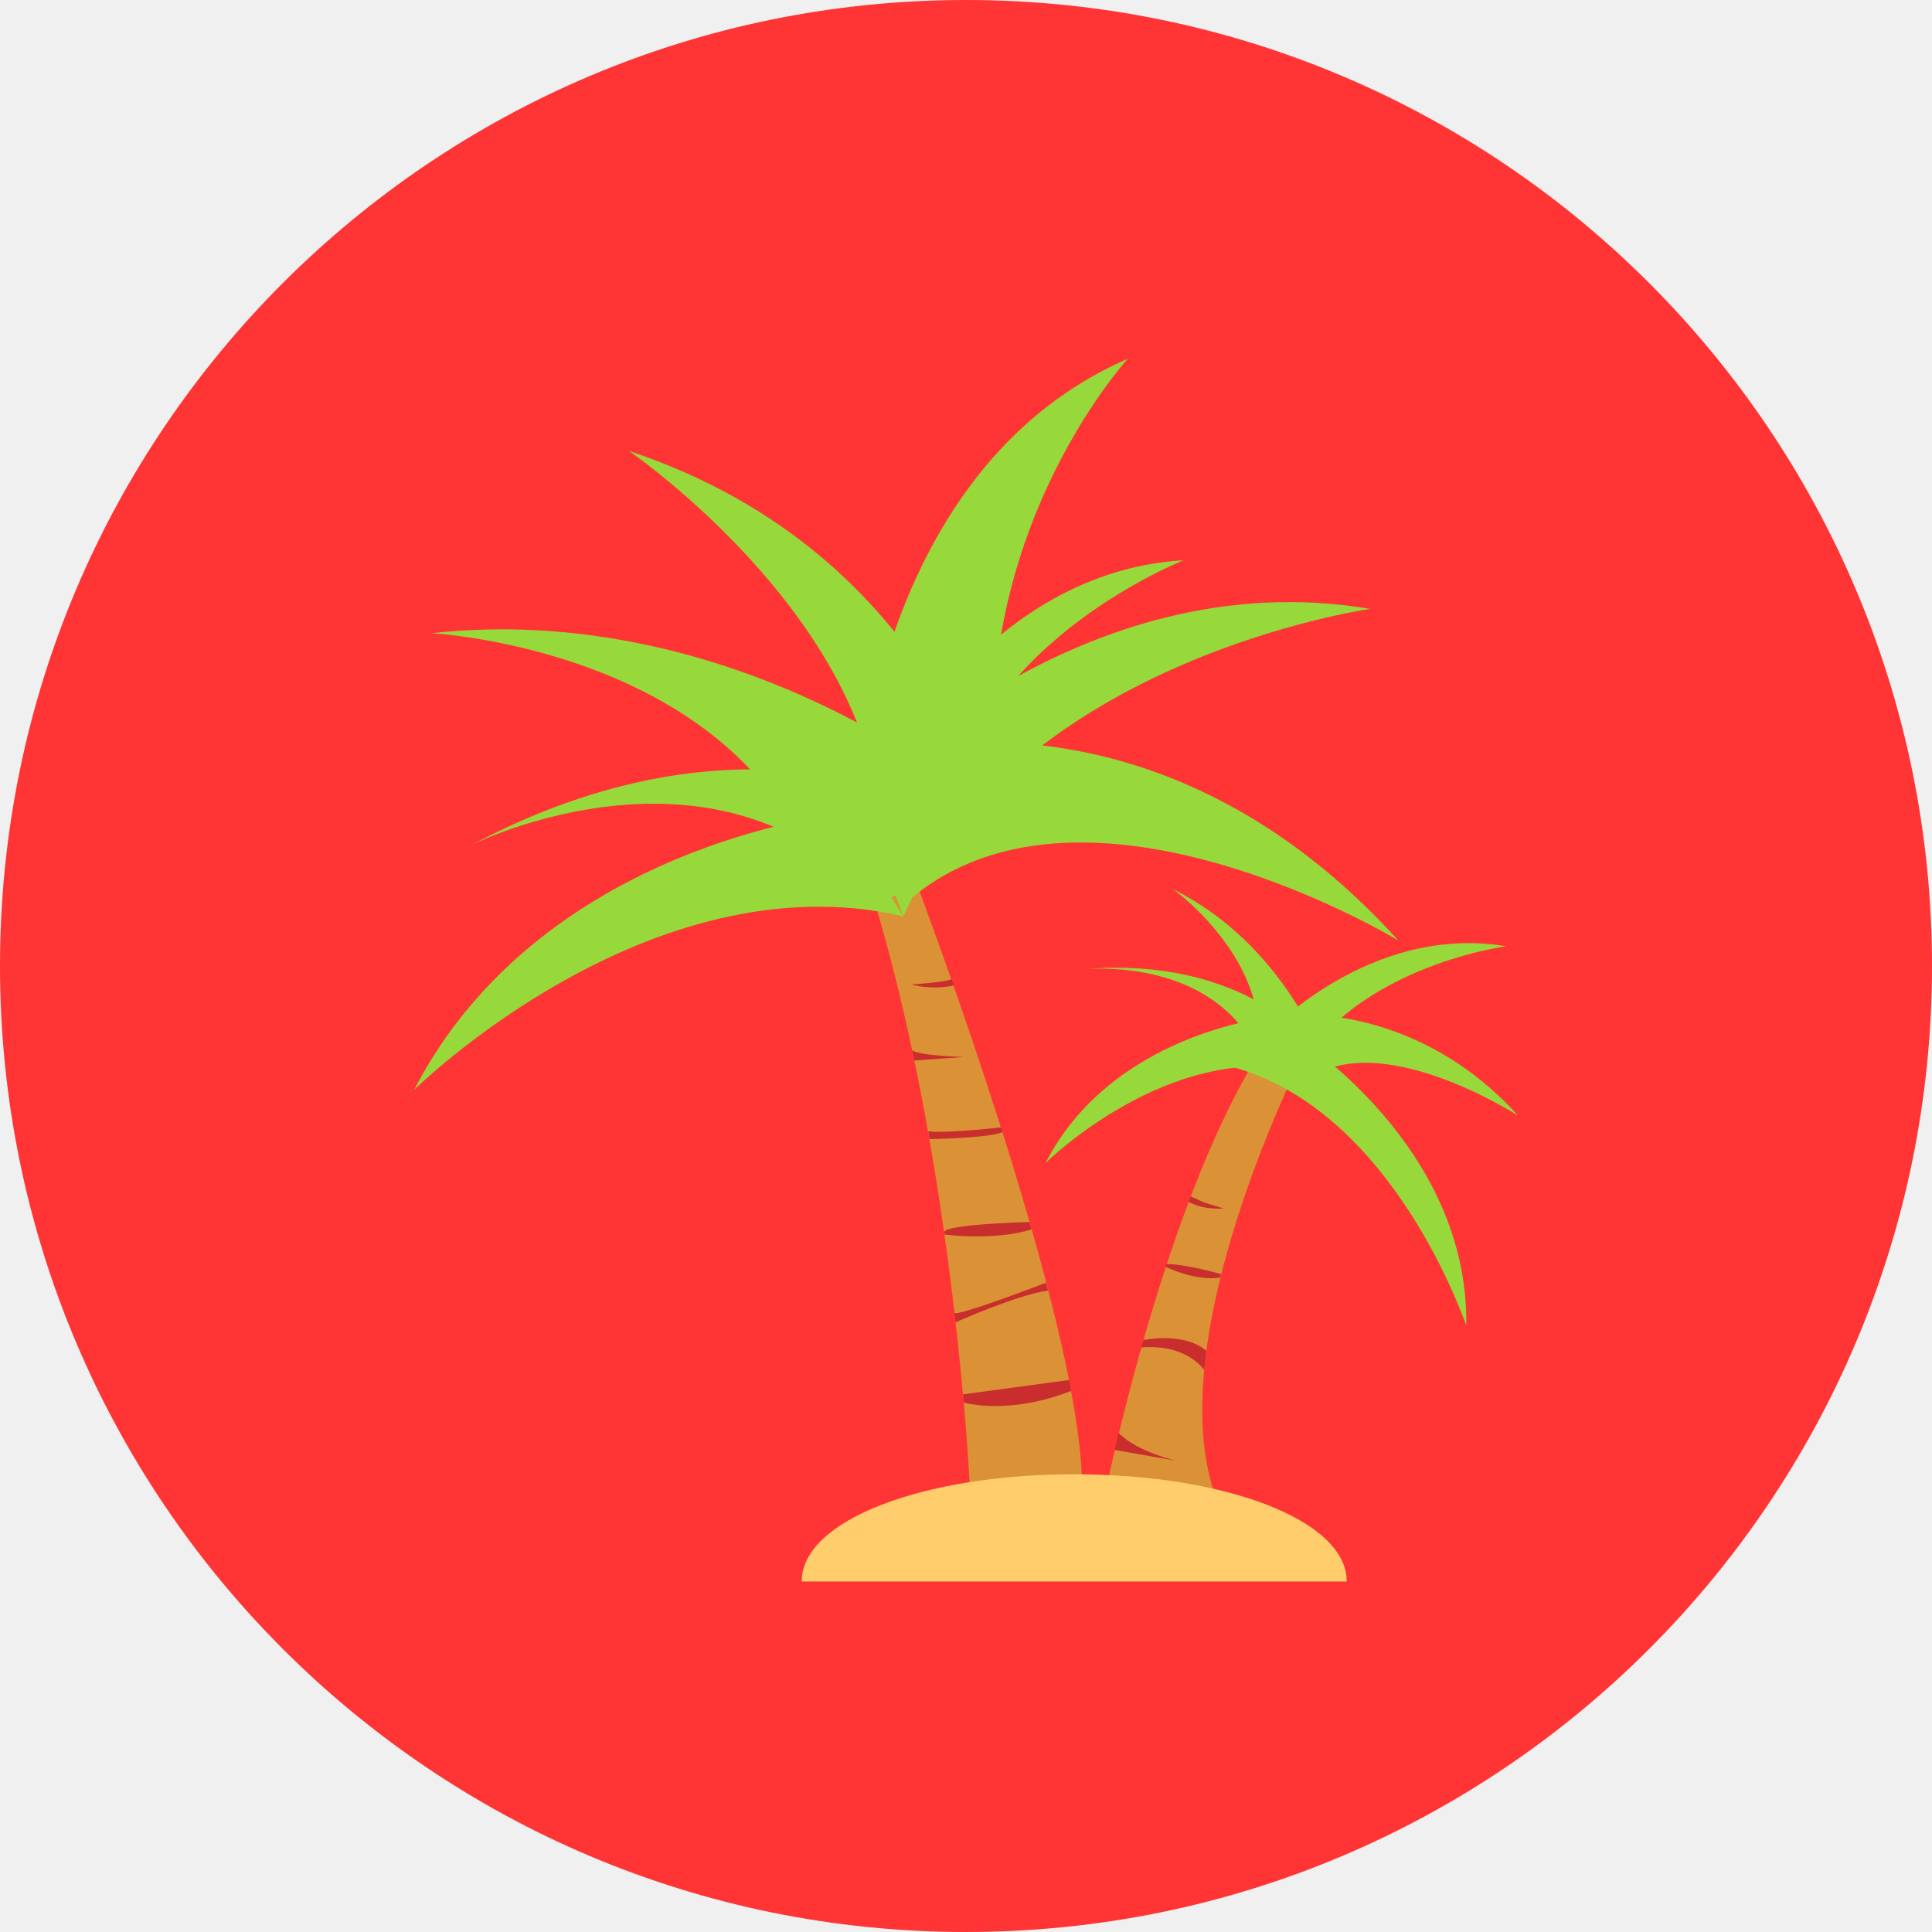
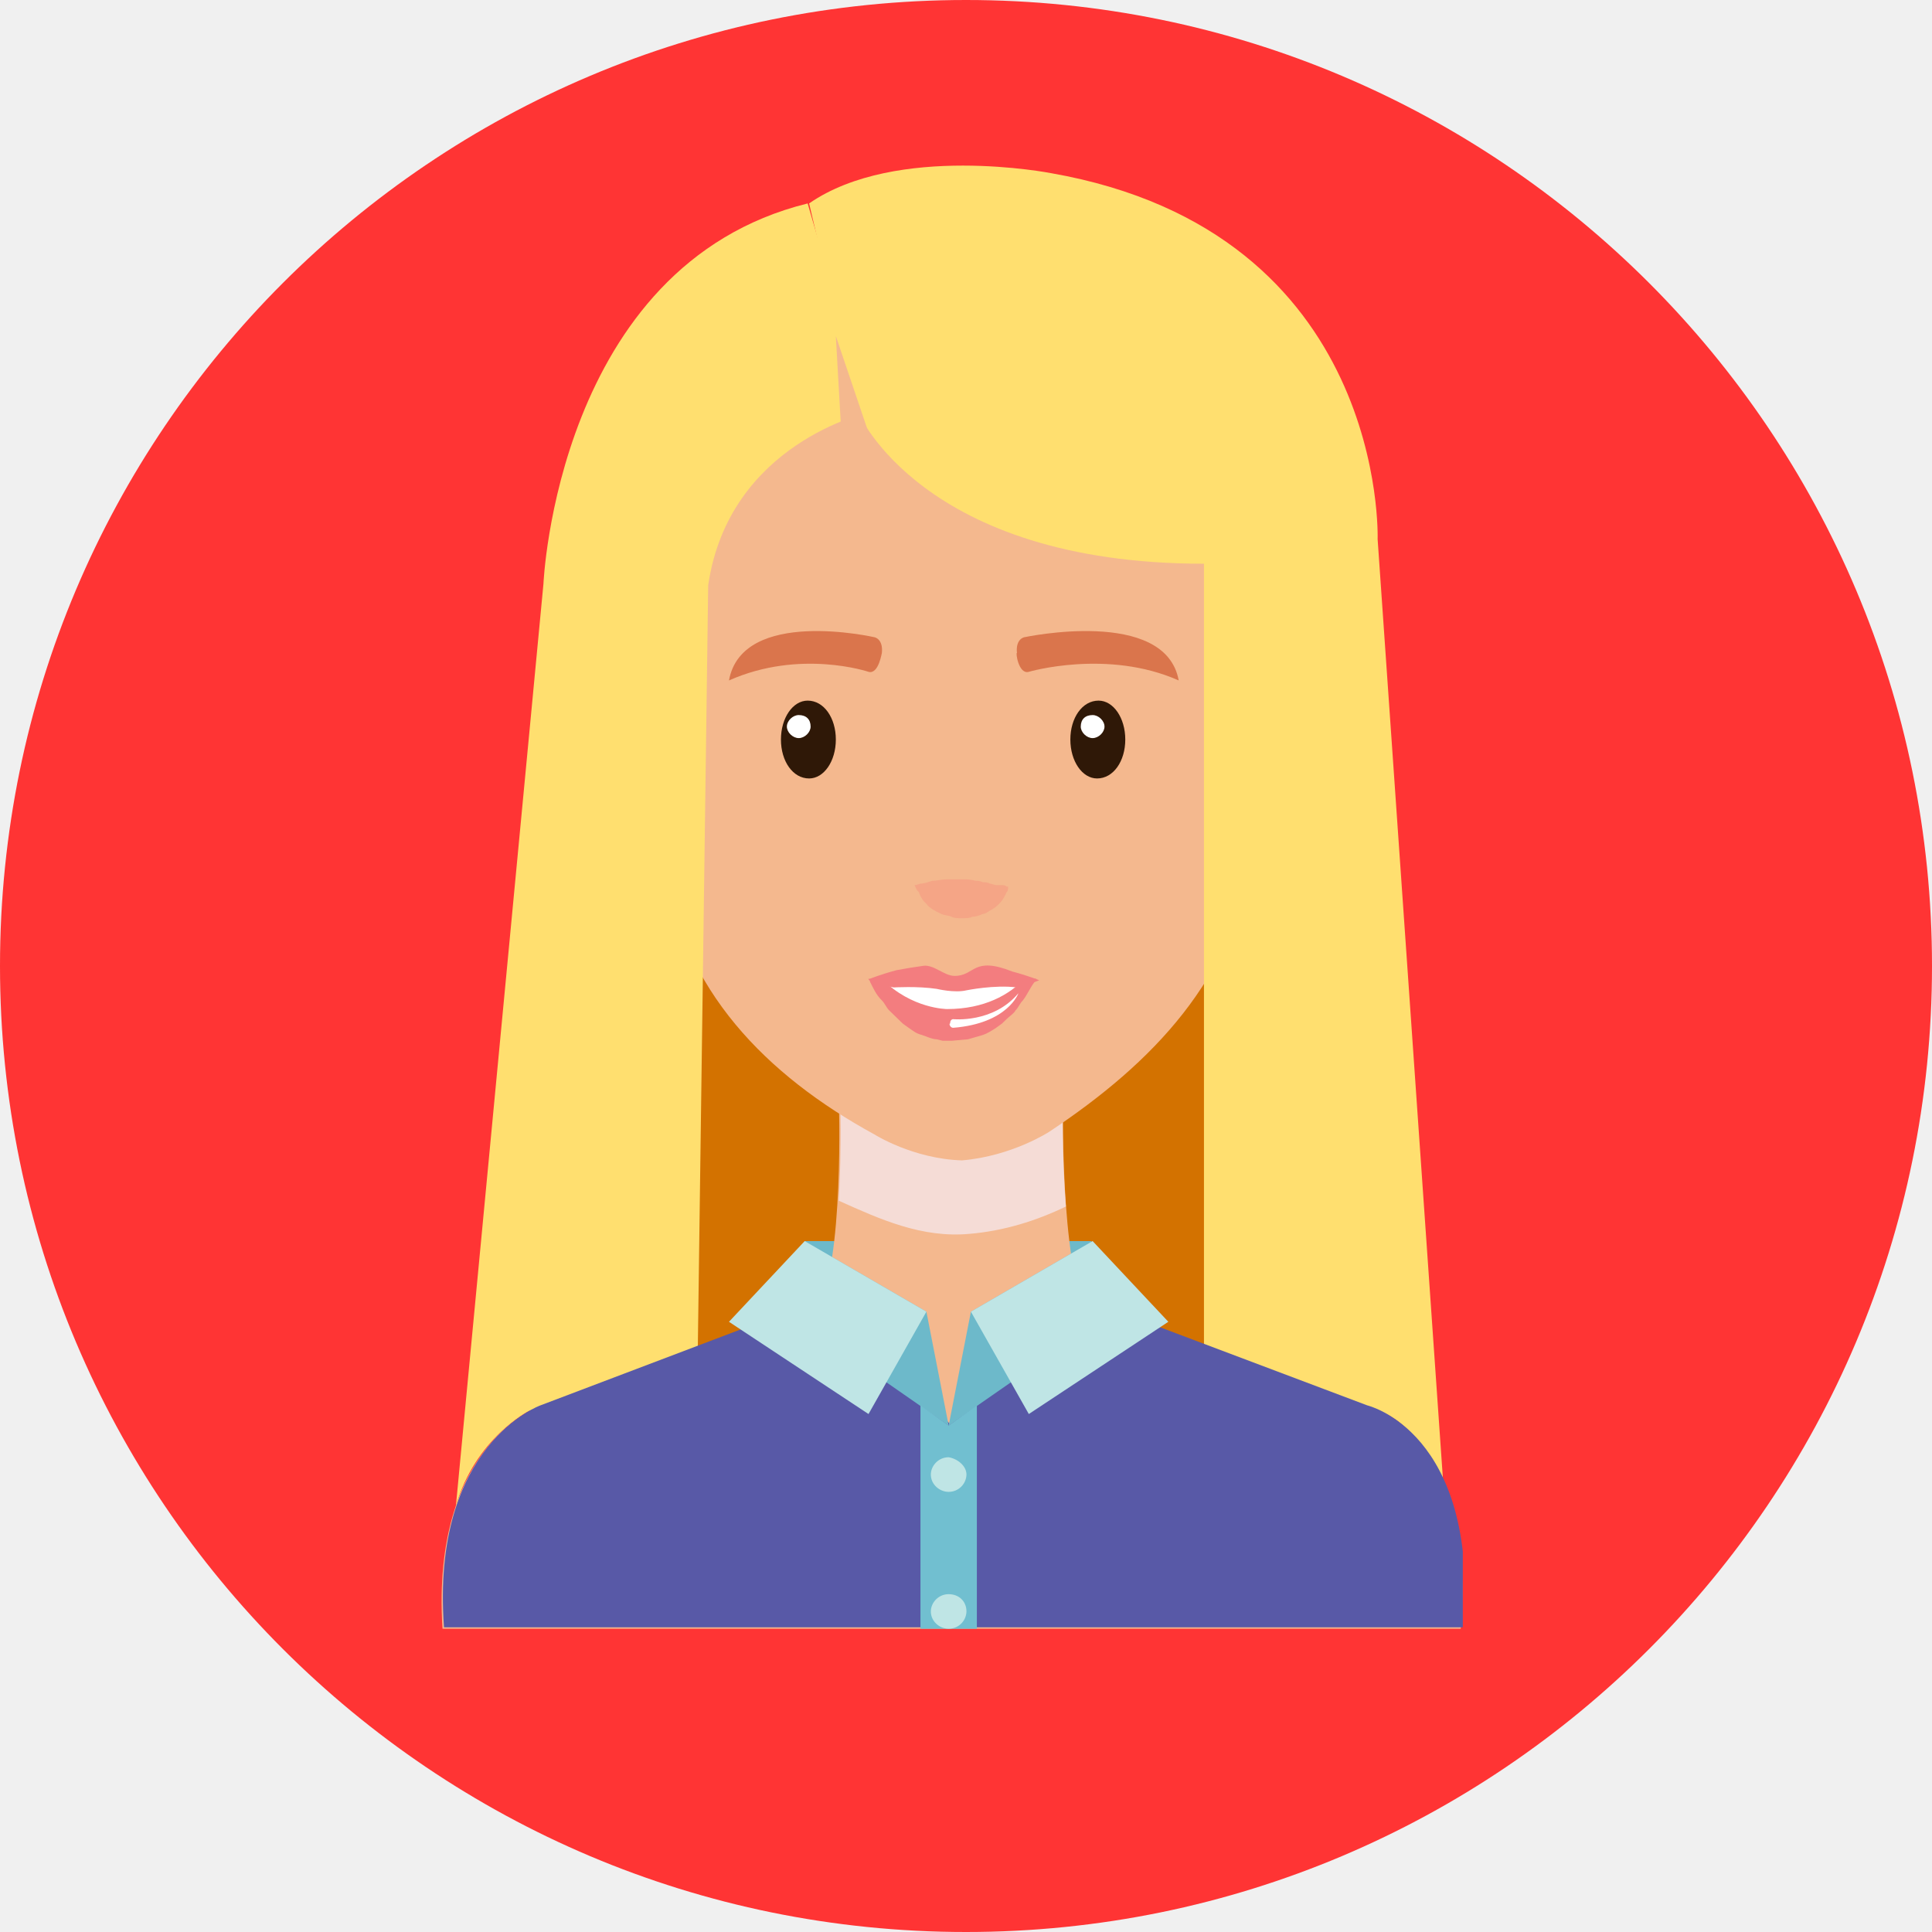
<svg xmlns="http://www.w3.org/2000/svg" width="70" height="70" fill="none">
  <path d="M35 70c19.33 0 35-15.67 35-35S54.33 0 35 0 0 15.67 0 35s15.67 35 35 35z" fill="#FF3434" />
  <g clip-path="url(#clip0)">
-     <path d="M39.142 54.957h-3.953s-.047-1.605-.268-4.122c-.015-.095-.015-.205-.031-.299-.425-4.657-1.386-12.287-3.575-19.067l1.433-.692S37.236 42.418 38.732 50c.032.142.047.283.079.425.346 1.856.488 3.382.33 4.53zm.724 0s2.284-11.894 6.22-17.494l1.402.189s-6.047 11.547-3.134 17.305h-4.488z" fill="#DB9135" />
-     <path d="M47.22 38.816l-1.244-1.95s-5.685.581-8.094 5.27c0 0 4.488-4.437 9.339-3.32z" fill="#97D83B" />
-     <path d="M45.93 39.02l1.102-1.667s-2.583-2.816-8.126-2.203c-.016 0 5.559-.818 7.023 3.87z" fill="#97D83B" />
-     <path d="M45.44 38.816l2.49-.567s-1.45-4.058-5.418-6.025c0 0 3.968 2.832 2.929 6.592z" fill="#97D83B" />
-     <path d="M47.047 39.398V36.77s4.362-.33 7.953 3.65c0 0-5.433-3.509-7.953-1.023z" fill="#97D83B" />
-     <path d="M46.67 39.414l-.788-1.935s3.716-4.028 8.693-3.194c0 0-5.969.77-7.906 5.129z" fill="#97D83B" />
-     <path d="M44.654 38.659l2.425-1.007s6.142 3.917 6.047 10.367c-.016.016-2.583-7.756-8.472-9.36zM32.732 33.2l-2.346-3.697s-10.788 1.1-15.386 9.99c0 0 8.52-8.433 17.732-6.293z" fill="#97D83B" />
-     <path d="M32.055 33.026l.488-4.2s-6.393-3.068-15.527 1.825c-.016-.016 9.275-4.688 15.04 2.375z" fill="#97D83B" />
-     <path d="M29.724 32.224l4.174-4.279s-7.969-6.135-18.268-5.003c0 0 11.386.583 14.094 9.282z" fill="#97D83B" />
-     <path d="M31.63 32.885l4.535-2.501S34.213 20.127 22.78 16.335c.016 0 11.056 7.583 8.85 16.55z" fill="#97D83B" />
-     <path d="M32.7 32.822l.253-5.648s9.291-2.407 17.716 6.907c.016 0-11.669-7.08-17.968-1.259z" fill="#97D83B" />
-     <path d="M32.732 33.2l-1.669-4.327S39 20.268 49.646 22.061c0 0-12.788 1.81-16.914 11.139z" fill="#97D83B" />
-     <path d="M34.512 29.11l-1.56-2.36s3.481-6.073 9.922-6.45c0 .015-7.213 2.831-8.362 8.81z" fill="#97D83B" />
-     <path d="M36.244 29.833l-5.354 1.164S30.968 17.311 40.858 13c.016 0-6.252 6.78-4.614 16.833z" fill="#97D83B" />
-     <path d="M38.811 50.395c-2.236.865-3.732.456-3.89.424-.015-.094-.015-.189-.031-.299l3.842-.519c.032.126.063.268.079.394zm-4.189-2.486s2.3-1.023 3.354-1.148l-.078-.284s-3.323 1.275-3.323 1.086l.047.346zm-.394-3.178s1.796.236 3.15-.189l-.079-.267s-3.023.078-3.086.362l.015.094zm-.551-3.461s2.173-.032 2.646-.252l-.047-.173s-2.032.236-2.646.142l.047.283zm-.551-2.847l1.795-.126s-1.7-.047-1.874-.252l.079.378zM34.56 35.7s-.694.19-1.544-.03c0 0 1.401-.095 1.464-.205l.08.236zm5.826 16.834l2.252.393s-1.402-.299-2.11-1.007l-.142.614zm3.244-2.894s-.614-.96-2.284-.819l.08-.267s1.48-.315 2.283.393l-.08.692zm-1.402-3.745s1.055.535 1.985.393l.031-.125s-1.338-.378-1.984-.362l-.032.094zm.835-2.36s.425.3 1.276.252l-.615-.189a.793.793 0 01-.204-.078l-.378-.173-.079.188z" fill="#C92D2D" />
-     <path d="M38.921 53.415c-5.449 0-9.874 1.652-9.874 3.886h19.748c0-2.234-4.425-3.886-9.874-3.886z" fill="#FFCD6C" />
+     <path d="M46.095 26.064H20.981v26.787h25.114V26.064z" fill="#D37200" />
+     <path d="M39.534 44.967H29.155v3.707h10.38v-3.707z" fill="#6DB9CA" />
+     <path d="M38.513 39.797h-8.121s.215 6.005-.807 7.728h9.788c-.968-1.723-.86-7.728-.86-7.728z" fill="#F4B88E" />
+     <path d="M30.392 43.505c1.506.678 3.012 1.357 4.732 1.2 1.237-.104 2.42-.47 3.496-.991-.161-1.985-.107-3.864-.107-3.864h-8.067c0-.053.053 1.723-.054 3.655z" fill="#F5DCD6" />
+     <path d="M49.537 50.972l-11.24-4.282h-7.421l-11.347 4.282s-3.926 1.357-3.496 8.041h36.892c.592-7.102-3.388-8.041-3.388-8.041zm-4.84-22.61c-.323 1.984.27 3.76 1.29 3.968 1.023.21 2.152-1.253 2.475-3.29.322-1.984-.27-3.759-1.291-3.968-1.022-.156-2.151 1.306-2.474 3.29z" fill="#F4B88E" />
+     <path d="M45.934 27.84s0-.105.054-.314c.054-.208.107-.417.269-.73.107-.262.322-.575.591-.575.054 0 .108 0 .215.052 0 0 .054.053.108.053l.054.052c.107.104.215.26.269.417.053.157.107.366.107.575 0 .209.054.418 0 .574-.053.209-.053.418-.053.575-.054.156-.054.365-.108.522-.054.156-.054.313-.108.418-.053.104-.053.26-.107.313-.054.156-.054.313-.054.313s.054-.104.161-.261l.162-.313c.053-.105.107-.261.161-.418a6.43 6.43 0 00.161-.522c.054-.21.108-.366.108-.575.054-.208.054-.47 0-.678 0-.21-.054-.47-.108-.68-.053-.208-.215-.417-.376-.574-.054-.052-.108-.052-.161-.104-.054-.052-.054-.052-.162-.052-.107 0-.215-.053-.322 0-.216.052-.377.209-.538.365-.108.157-.215.314-.27.522-.107.314-.107.627-.16.784.107.156.107.26.107.26z" fill="#F2A57F" />
+     <path d="M45.934 27.84s-.107-.209.592-.261c0 0 .753.156.322 1.148-.107.21-.16.418-.215.68-.053.313.054.783-.107 1.096-.215.365-.86.157-.86-.261-.054-.314.322-.888.483-1.149-.053-.052.43-.783-.215-1.253z" fill="#F2A57F" />
+     <path d="M45.611 30.137l-.053.052c-.054.053-.054.105-.108.21 0 .052 0 .104-.054.156v.313c0 .053.054.105.054.157 0 .052.054.104.054.157.054.052.054.104.108.104.053.104.16.104.215.157.16.052.215.052.215.052s-.054-.105-.108-.261c0-.052-.054-.052-.054-.105 0-.052-.053-.052-.053-.104s-.054-.052-.054-.104c0-.053-.054-.053-.054-.105-.054-.052-.054-.156-.108-.209 0-.052 0-.052-.053-.104v-.105c.053-.156.053-.26.053-.26z" fill="#F2A57F" />
+     <path d="M24.853 28.362c.322 1.984-.27 3.76-1.291 3.968-1.022.21-2.151-1.253-2.474-3.29-.323-1.984.27-3.759 1.29-3.968 1.023-.156 2.152 1.306 2.475 3.29z" fill="#F4B88E" />
+     <path d="M23.616 27.84s0-.105-.054-.314c-.054-.208-.108-.417-.269-.73-.107-.262-.323-.575-.591-.575-.054 0-.108 0-.216.052 0 0-.053.053-.107.053l-.054.052a1.134 1.134 0 00-.269.417 1.831 1.831 0 00-.107.575c0 .209-.054.418 0 .574.053.209.053.418.053.575.054.156.054.365.108.522.054.156.054.313.108.418.053.104.053.26.107.313.054.156.054.313.054.313s-.054-.104-.162-.261l-.16-.313a3.554 3.554 0 01-.162-.418 6.393 6.393 0 01-.162-.522c-.053-.21-.107-.366-.107-.575a1.448 1.448 0 010-.678c0-.21.054-.47.107-.68.054-.208.216-.417.377-.574.054-.052.108-.052.161-.104.054-.052.054-.052.162-.052.107 0 .215-.053.322 0 .215.052.377.209.538.365.108.157.215.314.269.522.107.314.107.627.161.784-.107.156-.107.26-.107.26z" fill="#F2A57F" />
+     <path d="M23.616 27.84s.107-.209-.592-.261c0 0-.753.156-.323 1.148.108.21.162.418.216.68.053.313-.054.783.107 1.096.215.365.86.157.86-.261.054-.314-.322-.888-.483-1.149.053-.052-.43-.783.215-1.253z" fill="#F2A57F" />
+     <path d="M23.938 30.137l.054.052c.054.053.054.105.108.21 0 .052 0 .104.053.156v.313c0 .053-.053.105-.053.157 0 .052-.054.104-.054.157-.054.052-.054.104-.108.104-.053.104-.16.104-.215.157-.161.052-.215.052-.215.052s.054-.105.108-.261c0-.052.053-.052.053-.105 0-.052.054-.052.054-.104s.054-.052.054-.104c0-.053.054-.053.054-.105.054-.052.054-.156.107-.209 0-.052 0-.052.054-.104v-.105c-.054-.156-.054-.26-.054-.26z" fill="#F2A57F" />
+     <path d="M45.02 12.175s-3.55-3.76-10.54-3.969c-6.992.366-10.488 4.282-10.488 4.282-1.882 5.9-.699 12.845.108 18.902.591 4.439 3.657 7.572 7.583 9.713 0 0 1.398.887 3.173.94 1.828-.157 3.173-1.045 3.173-1.045 3.764-2.506 6.668-5.535 7.367-10.077.646-3.917.753-8.199.646-12.167-.054-2.14-.323-4.49-1.022-6.58z" fill="#F4B88E" />
+     <path d="M31.468 24.341s-2.474-.835-5.056.313c.484-2.663 5.27-1.566 5.27-1.566s.323.052.27.574c0-.052-.108.784-.484.68zm5.808 0s2.85-.835 5.431.313c-.484-2.663-5.593-1.566-5.593-1.566s-.322.052-.268.574c-.054-.052.053.784.43.68z" fill="#DA754C" />
+     <path d="M28.295 26.795c0 .784.43 1.41 1.021 1.41.538 0 .968-.626.968-1.41 0-.783-.43-1.41-1.021-1.41-.538 0-.968.627-.968 1.41z" fill="#2F1807" />
+     <path d="M29.37 26.326c0 .208-.215.417-.43.417s-.43-.209-.43-.417c0-.21.215-.418.43-.418.269 0 .43.156.43.418z" fill="#fff" />
+     <path d="M40.771 26.795c0 .784-.43 1.41-1.022 1.41-.537 0-.968-.626-.968-1.41 0-.783.43-1.41 1.022-1.41.538 0 .968.627.968 1.41z" fill="#2F1807" />
+     <path d="M39.158 26.326c0 .208.215.417.43.417s.43-.209.43-.417c0-.21-.215-.418-.43-.418-.269 0-.43.156-.43.418zm-7.098 9.242c0 .73 1.075 1.357 2.42 1.357 1.344 0 2.42-.626 2.42-1.357h-4.84z" fill="#fff" />
+     <path d="M36.846 35.777c.591-.157.806-.261.806-.261s-.376-.157-.968-.314c-1.452-.574-1.344.157-2.097.157-.377 0-.753-.418-1.13-.366a19.73 19.73 0 00-.968.157c-.591.157-.968.313-.968.313s.27.21.86.314c0 0 .861-.053 1.56.052 0 0 .646.157 1.076.052 0 0 1.022-.209 1.828-.104z" fill="#F37D7F" />
+     <path d="M37.114 35.463c-.537.575-1.452 1.097-2.796 1.097 0 0-1.29 0-2.366-1.097h-.485c0 .053.054.053.054.105.108.209.215.47.43.678.108.105.162.262.27.366l.322.313.161.157.216.157c.16.104.268.209.484.26.16.053.376.157.537.157l.215.053h.323l.592-.053c.161-.052.376-.104.538-.156.16-.053.322-.157.483-.261l.216-.157.161-.157c.108-.104.269-.208.323-.313.107-.104.161-.261.269-.366.16-.208.269-.47.43-.678 0-.052.054-.052.054-.105h-.43z" fill="#F37D7F" />
+     <path d="M34.533 37.239c1.99-.157 2.366-1.253 2.366-1.253-.914 1.096-2.366.94-2.366.94s-.108 0-.108.156c-.053 0 0 .157.108.157z" fill="#fff" />
+     <path d="M29.316 7.37c3.173-2.192 8.766-1.096 8.766-1.096C50.29 8.415 49.914 19.537 49.914 19.537l2.366 34.046c-1.13-2.194-2.312-2.455-2.312-2.455l-6.346-2.402V20.425c-10.218 0-12.53-5.483-12.53-5.483l-1.776-7.571z" fill="#FFDF6F" />
+     <path d="M31.468 14.942s-5.056 1.097-5.809 6.266l-.376 27.623-6.13 2.297s-1.937.992-2.636 3.447l3.173-33.42s.484-11.539 9.573-13.784l2.204 7.571z" fill="#FFDF6F" />
+     <path d="M33.135 32.07c.107 0 .161-.053.215-.053.107 0 .269-.052.43-.104.161 0 .323-.053.538-.053h.538c.161 0 .322 0 .484.053.107 0 .161 0 .269.052.107 0 .16 0 .268.052.054 0 .162.052.216.052h.215c.053 0 .107 0 .161.052h.054v.053c0 .052 0 .104-.054.156-.054.105-.108.261-.269.418a1.166 1.166 0 01-.269.209c-.107.052-.215.157-.322.157a1.02 1.02 0 01-.377.104c-.107.052-.269.052-.376.052-.162 0-.27 0-.377-.052-.107-.052-.269-.052-.376-.104-.215-.105-.43-.21-.538-.366a.92.92 0 01-.269-.418c-.108-.104-.108-.156-.161-.26 0 0 0 .051 0 0z" fill="#F5A586" />
+     <path d="M30.284 12.175l.216 3.811.968-.313-1.184-3.498z" fill="#F4B88E" />
+     <path d="M39.427 47.108l10.11 3.811s4.034.94 3.496 8.042H16.087c-.484-6.632 3.495-8.042 3.495-8.042l10.326-3.916 4.517 4.595 5.002-4.49z" fill="#5859A7" />
+     <path d="M34.372 51.65l-.807-4.125-4.41-2.558-.645 2.61 5.862 4.074z" fill="#6DB9CA" />
+     <path d="M33.565 47.525l-2.097 3.708-5.056-3.342 2.743-2.924 4.41 2.558z" fill="#BFE5E5" />
+     <path d="M34.372 51.65l.806-4.125 4.41-2.558.645 2.61-5.861 4.074z" fill="#6DB9CA" />
+     <path d="M35.178 47.525l2.098 3.708 5.055-3.342-2.743-2.924-4.41 2.558z" fill="#BFE5E5" />
+     <path d="M33.35 50.92l1.022.73 1.022-.73v8.093H33.35v-8.094z" fill="#71BFD0" />
+     <path d="M35.017 53.426a.644.644 0 01-.646.627c-.322 0-.645-.262-.645-.627 0-.313.27-.627.645-.627.323.053.646.314.646.627zm0 4.96a.644.644 0 01-.646.627c-.322 0-.645-.261-.645-.627 0-.313.27-.626.645-.626.377 0 .646.261.646.627z" fill="#BFE5E5" />
  </g>
  <defs>
    <clipPath id="clip0">
-       <path fill="#fff" transform="translate(15 13)" d="M0 0h40v44.364H0z" />
+       <path fill="#fff" transform="translate(16 6)" d="M0 0h37v53H0z" />
    </clipPath>
  </defs>
</svg>
